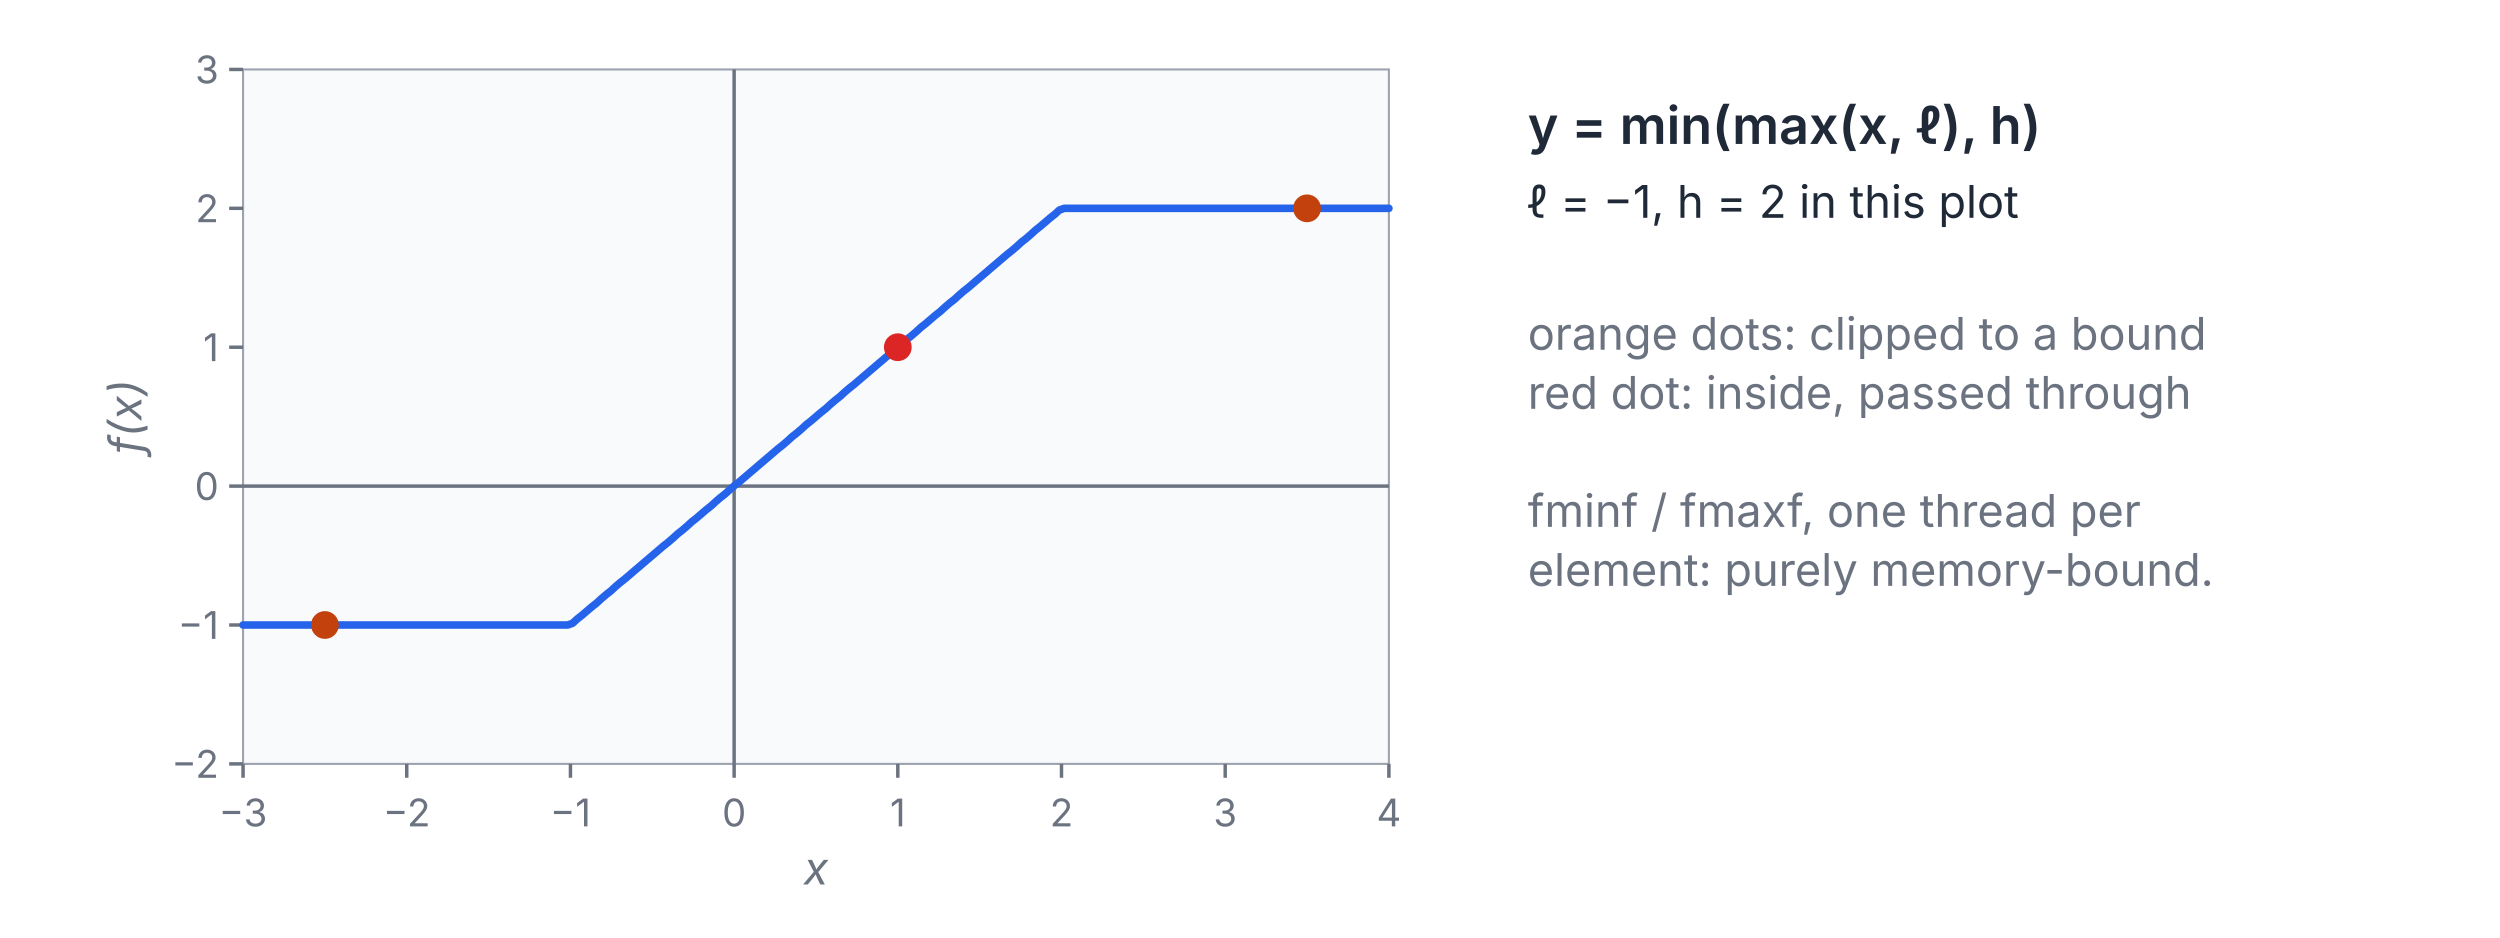
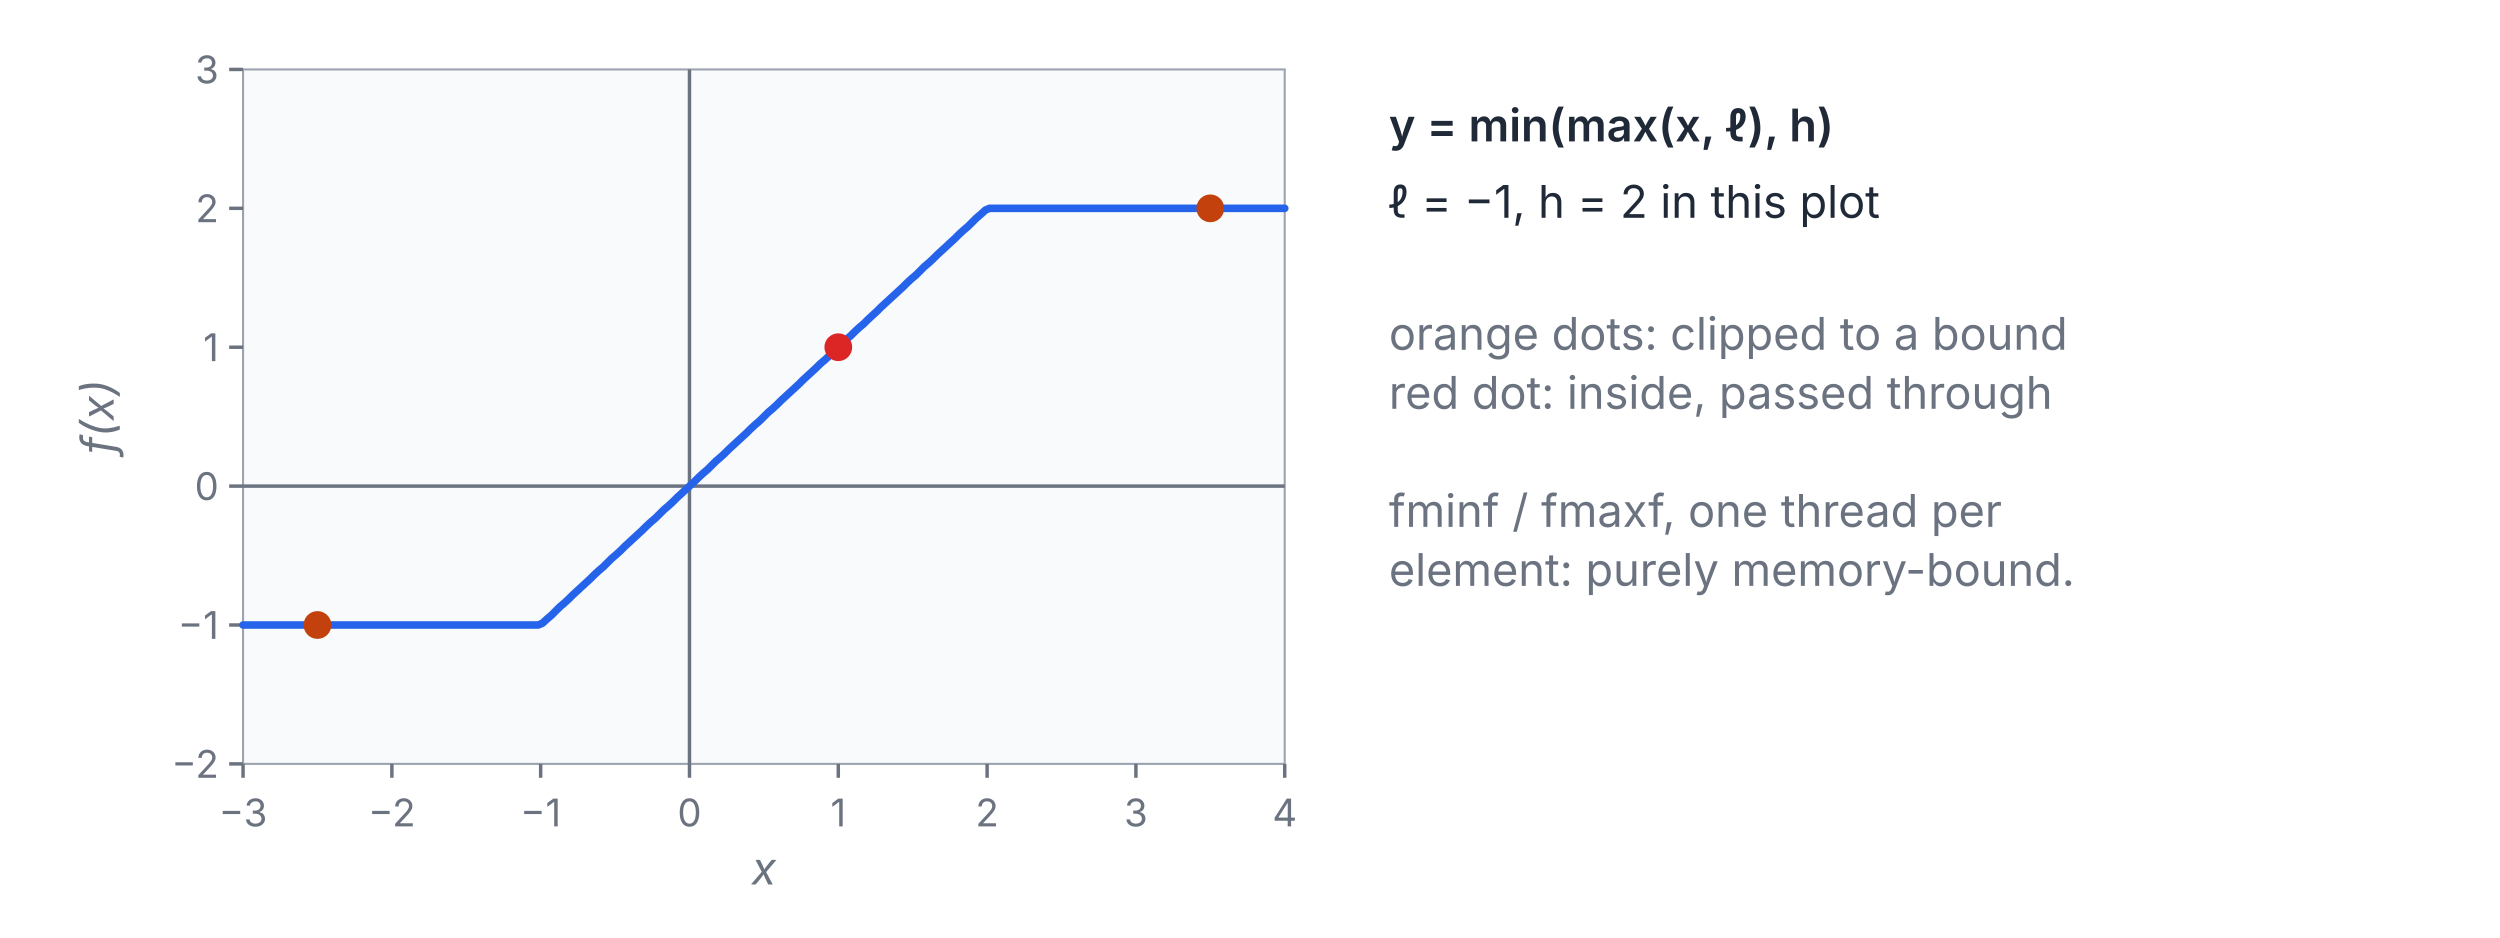
<svg xmlns="http://www.w3.org/2000/svg" viewBox="0 0 720 270" width="720" height="270" class="fig-svg" role="img">
  <style>.fig-paper{fill:var(--fig-paper,#ffffff)}.fig-panel{fill:var(--fig-panel,#f8fafc)}.fig-none{fill:none}.s-ink{stroke:var(--fig-ink,#1f2937)}.t-ink{fill:var(--fig-ink,#1f2937)}.f-ink{fill:var(--fig-ink-soft,#f3f4f6)}.f-ink2{fill:var(--fig-ink-mid,#e5e7eb)}.k-ink{fill:var(--fig-ink,#1f2937)}.s-muted{stroke:var(--fig-muted,#6b7280)}.t-muted{fill:var(--fig-muted,#6b7280)}.f-muted{fill:var(--fig-muted-soft,#f9fafb)}.f-muted2{fill:var(--fig-muted-mid,#e5e7eb)}.k-muted{fill:var(--fig-muted,#6b7280)}.s-line{stroke:var(--fig-line,#9ca3af)}.t-line{fill:var(--fig-line,#9ca3af)}.f-line{fill:var(--fig-line-soft,#f3f4f6)}.f-line2{fill:var(--fig-line-mid,#d1d5db)}.k-line{fill:var(--fig-line,#9ca3af)}.s-a{stroke:var(--fig-a,#2563eb)}.t-a{fill:var(--fig-a,#2563eb)}.f-a{fill:var(--fig-a-soft,#dbeafe)}.f-a2{fill:var(--fig-a-mid,#93c5fd)}.k-a{fill:var(--fig-a,#2563eb)}.s-b{stroke:var(--fig-b,#c2410c)}.t-b{fill:var(--fig-b,#c2410c)}.f-b{fill:var(--fig-b-soft,#ffedd5)}.f-b2{fill:var(--fig-b-mid,#fdba74)}.k-b{fill:var(--fig-b,#c2410c)}.s-c{stroke:var(--fig-c,#15803d)}.t-c{fill:var(--fig-c,#15803d)}.f-c{fill:var(--fig-c-soft,#dcfce7)}.f-c2{fill:var(--fig-c-mid,#86efac)}.k-c{fill:var(--fig-c,#15803d)}.s-d{stroke:var(--fig-d,#7c3aed)}.t-d{fill:var(--fig-d,#7c3aed)}.f-d{fill:var(--fig-d-soft,#ede9fe)}.f-d2{fill:var(--fig-d-mid,#c4b5fd)}.k-d{fill:var(--fig-d,#7c3aed)}.s-hl{stroke:var(--fig-hl,#dc2626)}.t-hl{fill:var(--fig-hl,#dc2626)}.f-hl{fill:var(--fig-hl-soft,#fee2e2)}.f-hl2{fill:var(--fig-hl-mid,#fca5a5)}.k-hl{fill:var(--fig-hl,#dc2626)}.fig-txt{font-family:Inter,system-ui,-apple-system,'Segoe UI',sans-serif;font-size:15px}.fig-mono{font-family:'Ubuntu Mono',ui-monospace,Menlo,monospace;font-size:15px}.fig-small{font-size:13px}.fig-tiny{font-size:11px}.fig-big{font-size:17px}.fig-plate{fill:var(--fig-paper,#ffffff);fill-opacity:.92}.fig-bold{font-weight:600}.fig-it{font-style:italic}</style>
  <defs>
    <marker id="leetgpu-062-value-clipping-ah-ink" viewBox="0 0 10 10" refX="9" refY="5" markerWidth="7" markerHeight="7" orient="auto-start-reverse">
      <path d="M0,0 L10,5 L0,10 z" class="k-ink" />
    </marker>
    <marker id="leetgpu-062-value-clipping-ah-muted" viewBox="0 0 10 10" refX="9" refY="5" markerWidth="7" markerHeight="7" orient="auto-start-reverse">
      <path d="M0,0 L10,5 L0,10 z" class="k-muted" />
    </marker>
    <marker id="leetgpu-062-value-clipping-ah-a" viewBox="0 0 10 10" refX="9" refY="5" markerWidth="7" markerHeight="7" orient="auto-start-reverse">
      <path d="M0,0 L10,5 L0,10 z" class="k-a" />
    </marker>
    <marker id="leetgpu-062-value-clipping-ah-b" viewBox="0 0 10 10" refX="9" refY="5" markerWidth="7" markerHeight="7" orient="auto-start-reverse">
      <path d="M0,0 L10,5 L0,10 z" class="k-b" />
    </marker>
    <marker id="leetgpu-062-value-clipping-ah-c" viewBox="0 0 10 10" refX="9" refY="5" markerWidth="7" markerHeight="7" orient="auto-start-reverse">
      <path d="M0,0 L10,5 L0,10 z" class="k-c" />
    </marker>
    <marker id="leetgpu-062-value-clipping-ah-d" viewBox="0 0 10 10" refX="9" refY="5" markerWidth="7" markerHeight="7" orient="auto-start-reverse">
      <path d="M0,0 L10,5 L0,10 z" class="k-d" />
    </marker>
    <marker id="leetgpu-062-value-clipping-ah-hl" viewBox="0 0 10 10" refX="9" refY="5" markerWidth="7" markerHeight="7" orient="auto-start-reverse">
      <path d="M0,0 L10,5 L0,10 z" class="k-hl" />
    </marker>
  </defs>
  <rect x="0" y="0" width="720" height="270" class="fig-paper" />
-   <rect x="70" y="20" width="330" height="200" rx="0" class="fig-panel s-line" stroke-width="0.6" />
-   <line x1="70" y1="140" x2="400" y2="140" class="s-muted" stroke-width="1" />
-   <line x1="211.43" y1="20" x2="211.43" y2="220" class="s-muted" stroke-width="1" />
+   <rect x="70" y="20" width="300" height="200" rx="0" class="fig-panel s-line" stroke-width="0.6" />
+   <line x1="70" y1="140" x2="370" y2="140" class="s-muted" stroke-width="1" />
+   <line x1="198.57" y1="20" x2="198.57" y2="220" class="s-muted" stroke-width="1" />
  <line x1="70" y1="220" x2="70" y2="224" class="s-muted" stroke-width="1" />
  <text x="70" y="234" text-anchor="middle" dominant-baseline="central" class="fig-txt t-muted fig-tiny">−3</text>
-   <line x1="117.14" y1="220" x2="117.14" y2="224" class="s-muted" stroke-width="1" />
-   <text x="117.14" y="234" text-anchor="middle" dominant-baseline="central" class="fig-txt t-muted fig-tiny">−2</text>
-   <line x1="164.29" y1="220" x2="164.29" y2="224" class="s-muted" stroke-width="1" />
-   <text x="164.29" y="234" text-anchor="middle" dominant-baseline="central" class="fig-txt t-muted fig-tiny">−1</text>
-   <line x1="211.43" y1="220" x2="211.43" y2="224" class="s-muted" stroke-width="1" />
-   <text x="211.43" y="234" text-anchor="middle" dominant-baseline="central" class="fig-txt t-muted fig-tiny">0</text>
-   <line x1="258.57" y1="220" x2="258.57" y2="224" class="s-muted" stroke-width="1" />
-   <text x="258.57" y="234" text-anchor="middle" dominant-baseline="central" class="fig-txt t-muted fig-tiny">1</text>
-   <line x1="305.71" y1="220" x2="305.71" y2="224" class="s-muted" stroke-width="1" />
-   <text x="305.71" y="234" text-anchor="middle" dominant-baseline="central" class="fig-txt t-muted fig-tiny">2</text>
-   <line x1="352.86" y1="220" x2="352.86" y2="224" class="s-muted" stroke-width="1" />
-   <text x="352.86" y="234" text-anchor="middle" dominant-baseline="central" class="fig-txt t-muted fig-tiny">3</text>
-   <line x1="400" y1="220" x2="400" y2="224" class="s-muted" stroke-width="1" />
-   <text x="400" y="234" text-anchor="middle" dominant-baseline="central" class="fig-txt t-muted fig-tiny">4</text>
+   <line x1="112.86" y1="220" x2="112.86" y2="224" class="s-muted" stroke-width="1" />
+   <text x="112.86" y="234" text-anchor="middle" dominant-baseline="central" class="fig-txt t-muted fig-tiny">−2</text>
+   <line x1="155.71" y1="220" x2="155.71" y2="224" class="s-muted" stroke-width="1" />
+   <text x="155.71" y="234" text-anchor="middle" dominant-baseline="central" class="fig-txt t-muted fig-tiny">−1</text>
+   <line x1="198.57" y1="220" x2="198.57" y2="224" class="s-muted" stroke-width="1" />
+   <text x="198.57" y="234" text-anchor="middle" dominant-baseline="central" class="fig-txt t-muted fig-tiny">0</text>
+   <line x1="241.43" y1="220" x2="241.43" y2="224" class="s-muted" stroke-width="1" />
+   <text x="241.43" y="234" text-anchor="middle" dominant-baseline="central" class="fig-txt t-muted fig-tiny">1</text>
+   <line x1="284.29" y1="220" x2="284.29" y2="224" class="s-muted" stroke-width="1" />
+   <text x="284.29" y="234" text-anchor="middle" dominant-baseline="central" class="fig-txt t-muted fig-tiny">2</text>
+   <line x1="327.14" y1="220" x2="327.14" y2="224" class="s-muted" stroke-width="1" />
+   <text x="327.14" y="234" text-anchor="middle" dominant-baseline="central" class="fig-txt t-muted fig-tiny">3</text>
+   <line x1="370" y1="220" x2="370" y2="224" class="s-muted" stroke-width="1" />
+   <text x="370" y="234" text-anchor="middle" dominant-baseline="central" class="fig-txt t-muted fig-tiny">4</text>
  <line x1="66" y1="220" x2="70" y2="220" class="s-muted" stroke-width="1" />
  <text x="63" y="220" text-anchor="end" dominant-baseline="central" class="fig-txt t-muted fig-tiny">−2</text>
  <line x1="66" y1="180" x2="70" y2="180" class="s-muted" stroke-width="1" />
  <text x="63" y="180" text-anchor="end" dominant-baseline="central" class="fig-txt t-muted fig-tiny">−1</text>
  <line x1="66" y1="140" x2="70" y2="140" class="s-muted" stroke-width="1" />
  <text x="63" y="140" text-anchor="end" dominant-baseline="central" class="fig-txt t-muted fig-tiny">0</text>
  <line x1="66" y1="100" x2="70" y2="100" class="s-muted" stroke-width="1" />
  <text x="63" y="100" text-anchor="end" dominant-baseline="central" class="fig-txt t-muted fig-tiny">1</text>
  <line x1="66" y1="60" x2="70" y2="60" class="s-muted" stroke-width="1" />
  <text x="63" y="60" text-anchor="end" dominant-baseline="central" class="fig-txt t-muted fig-tiny">2</text>
  <line x1="66" y1="20" x2="70" y2="20" class="s-muted" stroke-width="1" />
  <text x="63" y="20" text-anchor="end" dominant-baseline="central" class="fig-txt t-muted fig-tiny">3</text>
-   <text x="235" y="250" text-anchor="middle" dominant-baseline="central" class="fig-txt t-muted fig-small fig-it">x</text>
-   <text x="36" y="120" text-anchor="middle" dominant-baseline="central" class="fig-txt t-muted fig-small fig-it" transform="rotate(-90 36 120)">f(x)</text>
-   <path d="M70.0,180.0 L71.4,180.0 L72.7,180.0 L74.1,180.0 L75.5,180.0 L76.9,180.0 L78.2,180.0 L79.6,180.0 L81.0,180.0 L82.4,180.0 L83.8,180.0 L85.1,180.0 L86.5,180.0 L87.9,180.0 L89.2,180.0 L90.6,180.0 L92.0,180.0 L93.4,180.0 L94.8,180.0 L96.1,180.0 L97.5,180.0 L98.9,180.0 L100.2,180.0 L101.6,180.0 L103.0,180.0 L104.4,180.0 L105.8,180.0 L107.1,180.0 L108.5,180.0 L109.9,180.0 L111.2,180.0 L112.6,180.0 L114.0,180.0 L115.4,180.0 L116.8,180.0 L118.1,180.0 L119.5,180.0 L120.9,180.0 L122.2,180.0 L123.6,180.0 L125.0,180.0 L126.4,180.0 L127.8,180.0 L129.1,180.0 L130.5,180.0 L131.9,180.0 L133.2,180.0 L134.6,180.0 L136.0,180.0 L137.4,180.0 L138.8,180.0 L140.1,180.0 L141.5,180.0 L142.9,180.0 L144.2,180.0 L145.6,180.0 L147.0,180.0 L148.4,180.0 L149.8,180.0 L151.1,180.0 L152.5,180.0 L153.9,180.0 L155.2,180.0 L156.6,180.0 L158.0,180.0 L159.4,180.0 L160.8,180.0 L162.1,180.0 L163.5,180.0 L164.9,179.5 L166.2,178.3 L167.6,177.2 L169.0,176.0 L170.4,174.8 L171.8,173.7 L173.1,172.5 L174.5,171.3 L175.9,170.2 L177.2,169.0 L178.6,167.8 L180.0,166.7 L181.4,165.5 L182.8,164.3 L184.1,163.2 L185.5,162.0 L186.9,160.8 L188.2,159.7 L189.6,158.5 L191.0,157.3 L192.4,156.2 L193.8,155.0 L195.1,153.8 L196.5,152.7 L197.9,151.5 L199.2,150.3 L200.6,149.2 L202.0,148.0 L203.4,146.8 L204.8,145.7 L206.1,144.5 L207.5,143.3 L208.9,142.2 L210.2,141.0 L211.6,139.8 L213.0,138.7 L214.4,137.5 L215.8,136.3 L217.1,135.2 L218.5,134.0 L219.9,132.8 L221.2,131.7 L222.6,130.5 L224.0,129.3 L225.4,128.2 L226.8,127.0 L228.1,125.8 L229.5,124.7 L230.9,123.5 L232.2,122.3 L233.6,121.2 L235.0,120.0 L236.4,118.8 L237.8,117.7 L239.1,116.5 L240.5,115.3 L241.9,114.2 L243.2,113.0 L244.6,111.8 L246.0,110.7 L247.4,109.5 L248.8,108.3 L250.1,107.2 L251.5,106.0 L252.9,104.8 L254.2,103.7 L255.6,102.5 L257.0,101.3 L258.4,100.2 L259.8,99.0 L261.1,97.8 L262.5,96.7 L263.9,95.5 L265.2,94.3 L266.6,93.2 L268.0,92.0 L269.4,90.8 L270.8,89.7 L272.1,88.5 L273.5,87.3 L274.9,86.2 L276.2,85.0 L277.6,83.8 L279.0,82.7 L280.4,81.5 L281.8,80.3 L283.1,79.2 L284.5,78.0 L285.9,76.8 L287.2,75.7 L288.6,74.5 L290.0,73.3 L291.4,72.2 L292.8,71.0 L294.1,69.8 L295.5,68.7 L296.9,67.5 L298.2,66.3 L299.6,65.2 L301.0,64.0 L302.4,62.8 L303.8,61.7 L305.1,60.5 L306.5,60.0 L307.9,60.0 L309.2,60.0 L310.6,60.0 L312.0,60.0 L313.4,60.0 L314.8,60.0 L316.1,60.0 L317.5,60.0 L318.9,60.0 L320.2,60.0 L321.6,60.0 L323.0,60.0 L324.4,60.0 L325.8,60.0 L327.1,60.0 L328.5,60.0 L329.9,60.0 L331.2,60.0 L332.6,60.0 L334.0,60.0 L335.4,60.0 L336.8,60.0 L338.1,60.0 L339.5,60.0 L340.9,60.0 L342.2,60.0 L343.6,60.0 L345.0,60.0 L346.4,60.0 L347.8,60.0 L349.1,60.0 L350.5,60.0 L351.9,60.0 L353.2,60.0 L354.6,60.0 L356.0,60.0 L357.4,60.0 L358.8,60.0 L360.1,60.0 L361.5,60.0 L362.9,60.0 L364.2,60.0 L365.6,60.0 L367.0,60.0 L368.4,60.0 L369.8,60.0 L371.1,60.0 L372.5,60.0 L373.9,60.0 L375.2,60.0 L376.6,60.0 L378.0,60.0 L379.4,60.0 L380.8,60.0 L382.1,60.0 L383.5,60.0 L384.9,60.0 L386.2,60.0 L387.6,60.0 L389.0,60.0 L390.4,60.0 L391.8,60.0 L393.1,60.0 L394.5,60.0 L395.9,60.0 L397.2,60.0 L398.6,60.0 L400.0,60.0" class="fig-none s-a" stroke-width="2.2" stroke-linejoin="round" stroke-linecap="round" />
-   <circle cx="93.57" cy="180" r="4" class="k-b" stroke-width="1" />
-   <circle cx="258.57" cy="100" r="4" class="k-hl" stroke-width="1" />
-   <circle cx="376.43" cy="60" r="4" class="k-b" stroke-width="1" />
-   <text x="440" y="36" text-anchor="start" dominant-baseline="central" class="fig-txt t-ink fig-bold">y = min(max(x, ℓ), h)</text>
-   <text x="440" y="58" text-anchor="start" dominant-baseline="central" class="fig-txt t-ink fig-small">ℓ = −1, h = 2 in this plot</text>
-   <text x="440" y="96" text-anchor="start" dominant-baseline="central" class="fig-txt t-muted fig-small">orange dots: clipped to a bound</text>
-   <text x="440" y="113" text-anchor="start" dominant-baseline="central" class="fig-txt t-muted fig-small">red dot: inside, passed through</text>
-   <text x="440" y="147" text-anchor="start" dominant-baseline="central" class="fig-txt t-muted fig-small">fminf / fmaxf, one thread per</text>
-   <text x="440" y="164" text-anchor="start" dominant-baseline="central" class="fig-txt t-muted fig-small">element: purely memory-bound.</text>
+   <text x="220" y="250" text-anchor="middle" dominant-baseline="central" class="fig-txt t-muted fig-small fig-it">x</text>
+   <text x="28" y="120" text-anchor="middle" dominant-baseline="central" class="fig-txt t-muted fig-small fig-it" transform="rotate(-90 28 120)">f(x)</text>
+   <path d="M70.0,180.0 L71.2,180.0 L72.5,180.0 L73.8,180.0 L75.0,180.0 L76.2,180.0 L77.5,180.0 L78.8,180.0 L80.0,180.0 L81.2,180.0 L82.5,180.0 L83.8,180.0 L85.0,180.0 L86.2,180.0 L87.5,180.0 L88.8,180.0 L90.0,180.0 L91.3,180.0 L92.5,180.0 L93.8,180.0 L95.0,180.0 L96.2,180.0 L97.5,180.0 L98.8,180.0 L100.0,180.0 L101.2,180.0 L102.5,180.0 L103.8,180.0 L105.0,180.0 L106.2,180.0 L107.5,180.0 L108.8,180.0 L110.0,180.0 L111.2,180.0 L112.5,180.0 L113.8,180.0 L115.0,180.0 L116.2,180.0 L117.5,180.0 L118.8,180.0 L120.0,180.0 L121.2,180.0 L122.5,180.0 L123.8,180.0 L125.0,180.0 L126.2,180.0 L127.5,180.0 L128.8,180.0 L130.0,180.0 L131.2,180.0 L132.5,180.0 L133.8,180.0 L135.0,180.0 L136.2,180.0 L137.5,180.0 L138.8,180.0 L140.0,180.0 L141.2,180.0 L142.5,180.0 L143.8,180.0 L145.0,180.0 L146.2,180.0 L147.5,180.0 L148.8,180.0 L150.0,180.0 L151.2,180.0 L152.5,180.0 L153.8,180.0 L155.0,180.0 L156.2,179.5 L157.5,178.3 L158.8,177.2 L160.0,176.0 L161.2,174.8 L162.5,173.7 L163.8,172.5 L165.0,171.3 L166.2,170.2 L167.5,169.0 L168.8,167.8 L170.0,166.7 L171.2,165.5 L172.5,164.3 L173.8,163.2 L175.0,162.0 L176.2,160.8 L177.5,159.7 L178.8,158.5 L180.0,157.3 L181.2,156.2 L182.5,155.0 L183.8,153.8 L185.0,152.7 L186.2,151.5 L187.5,150.3 L188.8,149.2 L190.0,148.0 L191.2,146.8 L192.5,145.7 L193.8,144.5 L195.0,143.3 L196.2,142.2 L197.5,141.0 L198.8,139.8 L200.0,138.7 L201.2,137.5 L202.5,136.3 L203.8,135.2 L205.0,134.0 L206.2,132.8 L207.5,131.7 L208.8,130.5 L210.0,129.3 L211.2,128.2 L212.5,127.0 L213.8,125.8 L215.0,124.7 L216.2,123.5 L217.5,122.3 L218.8,121.2 L220.0,120.0 L221.2,118.8 L222.5,117.7 L223.8,116.5 L225.0,115.3 L226.2,114.2 L227.5,113.0 L228.8,111.8 L230.0,110.7 L231.2,109.5 L232.5,108.3 L233.7,107.2 L235.0,106.0 L236.2,104.8 L237.5,103.7 L238.8,102.5 L240.0,101.3 L241.2,100.2 L242.5,99.0 L243.7,97.8 L245.0,96.7 L246.2,95.5 L247.5,94.3 L248.8,93.2 L250.0,92.0 L251.3,90.8 L252.5,89.7 L253.7,88.5 L255.0,87.3 L256.2,86.2 L257.5,85.0 L258.8,83.8 L260.0,82.7 L261.2,81.5 L262.5,80.3 L263.8,79.2 L265.0,78.0 L266.2,76.8 L267.5,75.7 L268.8,74.5 L270.0,73.3 L271.2,72.2 L272.5,71.0 L273.8,69.8 L275.0,68.7 L276.2,67.5 L277.5,66.3 L278.8,65.2 L280.0,64.0 L281.2,62.8 L282.5,61.7 L283.8,60.5 L285.0,60.0 L286.2,60.0 L287.5,60.0 L288.8,60.0 L290.0,60.0 L291.2,60.0 L292.5,60.0 L293.8,60.0 L295.0,60.0 L296.2,60.0 L297.5,60.0 L298.8,60.0 L300.0,60.0 L301.2,60.0 L302.5,60.0 L303.8,60.0 L305.0,60.0 L306.2,60.0 L307.5,60.0 L308.8,60.0 L310.0,60.0 L311.2,60.0 L312.5,60.0 L313.8,60.0 L315.0,60.0 L316.2,60.0 L317.5,60.0 L318.8,60.0 L320.0,60.0 L321.2,60.0 L322.5,60.0 L323.8,60.0 L325.0,60.0 L326.2,60.0 L327.5,60.0 L328.8,60.0 L330.0,60.0 L331.2,60.0 L332.5,60.0 L333.8,60.0 L335.0,60.0 L336.2,60.0 L337.5,60.0 L338.8,60.0 L340.0,60.0 L341.2,60.0 L342.5,60.0 L343.8,60.0 L345.0,60.0 L346.2,60.0 L347.5,60.0 L348.8,60.0 L350.0,60.0 L351.2,60.0 L352.5,60.0 L353.8,60.0 L355.0,60.0 L356.2,60.0 L357.5,60.0 L358.8,60.0 L360.0,60.0 L361.2,60.0 L362.5,60.0 L363.8,60.0 L365.0,60.0 L366.2,60.0 L367.5,60.0 L368.8,60.0 L370.0,60.0" class="fig-none s-a" stroke-width="2.2" stroke-linejoin="round" stroke-linecap="round" />
+   <circle cx="91.43" cy="180" r="4" class="k-b" stroke-width="1" />
+   <circle cx="241.43" cy="100" r="4" class="k-hl" stroke-width="1" />
+   <circle cx="348.57" cy="60" r="4" class="k-b" stroke-width="1" />
+   <text x="400" y="36" text-anchor="start" dominant-baseline="central" class="fig-txt t-ink fig-small fig-bold">y = min(max(x, ℓ), h)</text>
+   <text x="400" y="58" text-anchor="start" dominant-baseline="central" class="fig-txt t-ink fig-small">ℓ = −1, h = 2 in this plot</text>
+   <text x="400" y="96" text-anchor="start" dominant-baseline="central" class="fig-txt t-muted fig-small">orange dots: clipped to a bound</text>
+   <text x="400" y="113" text-anchor="start" dominant-baseline="central" class="fig-txt t-muted fig-small">red dot: inside, passed through</text>
+   <text x="400" y="147" text-anchor="start" dominant-baseline="central" class="fig-txt t-muted fig-small">fminf / fmaxf, one thread per</text>
+   <text x="400" y="164" text-anchor="start" dominant-baseline="central" class="fig-txt t-muted fig-small">element: purely memory-bound.</text>
</svg>
